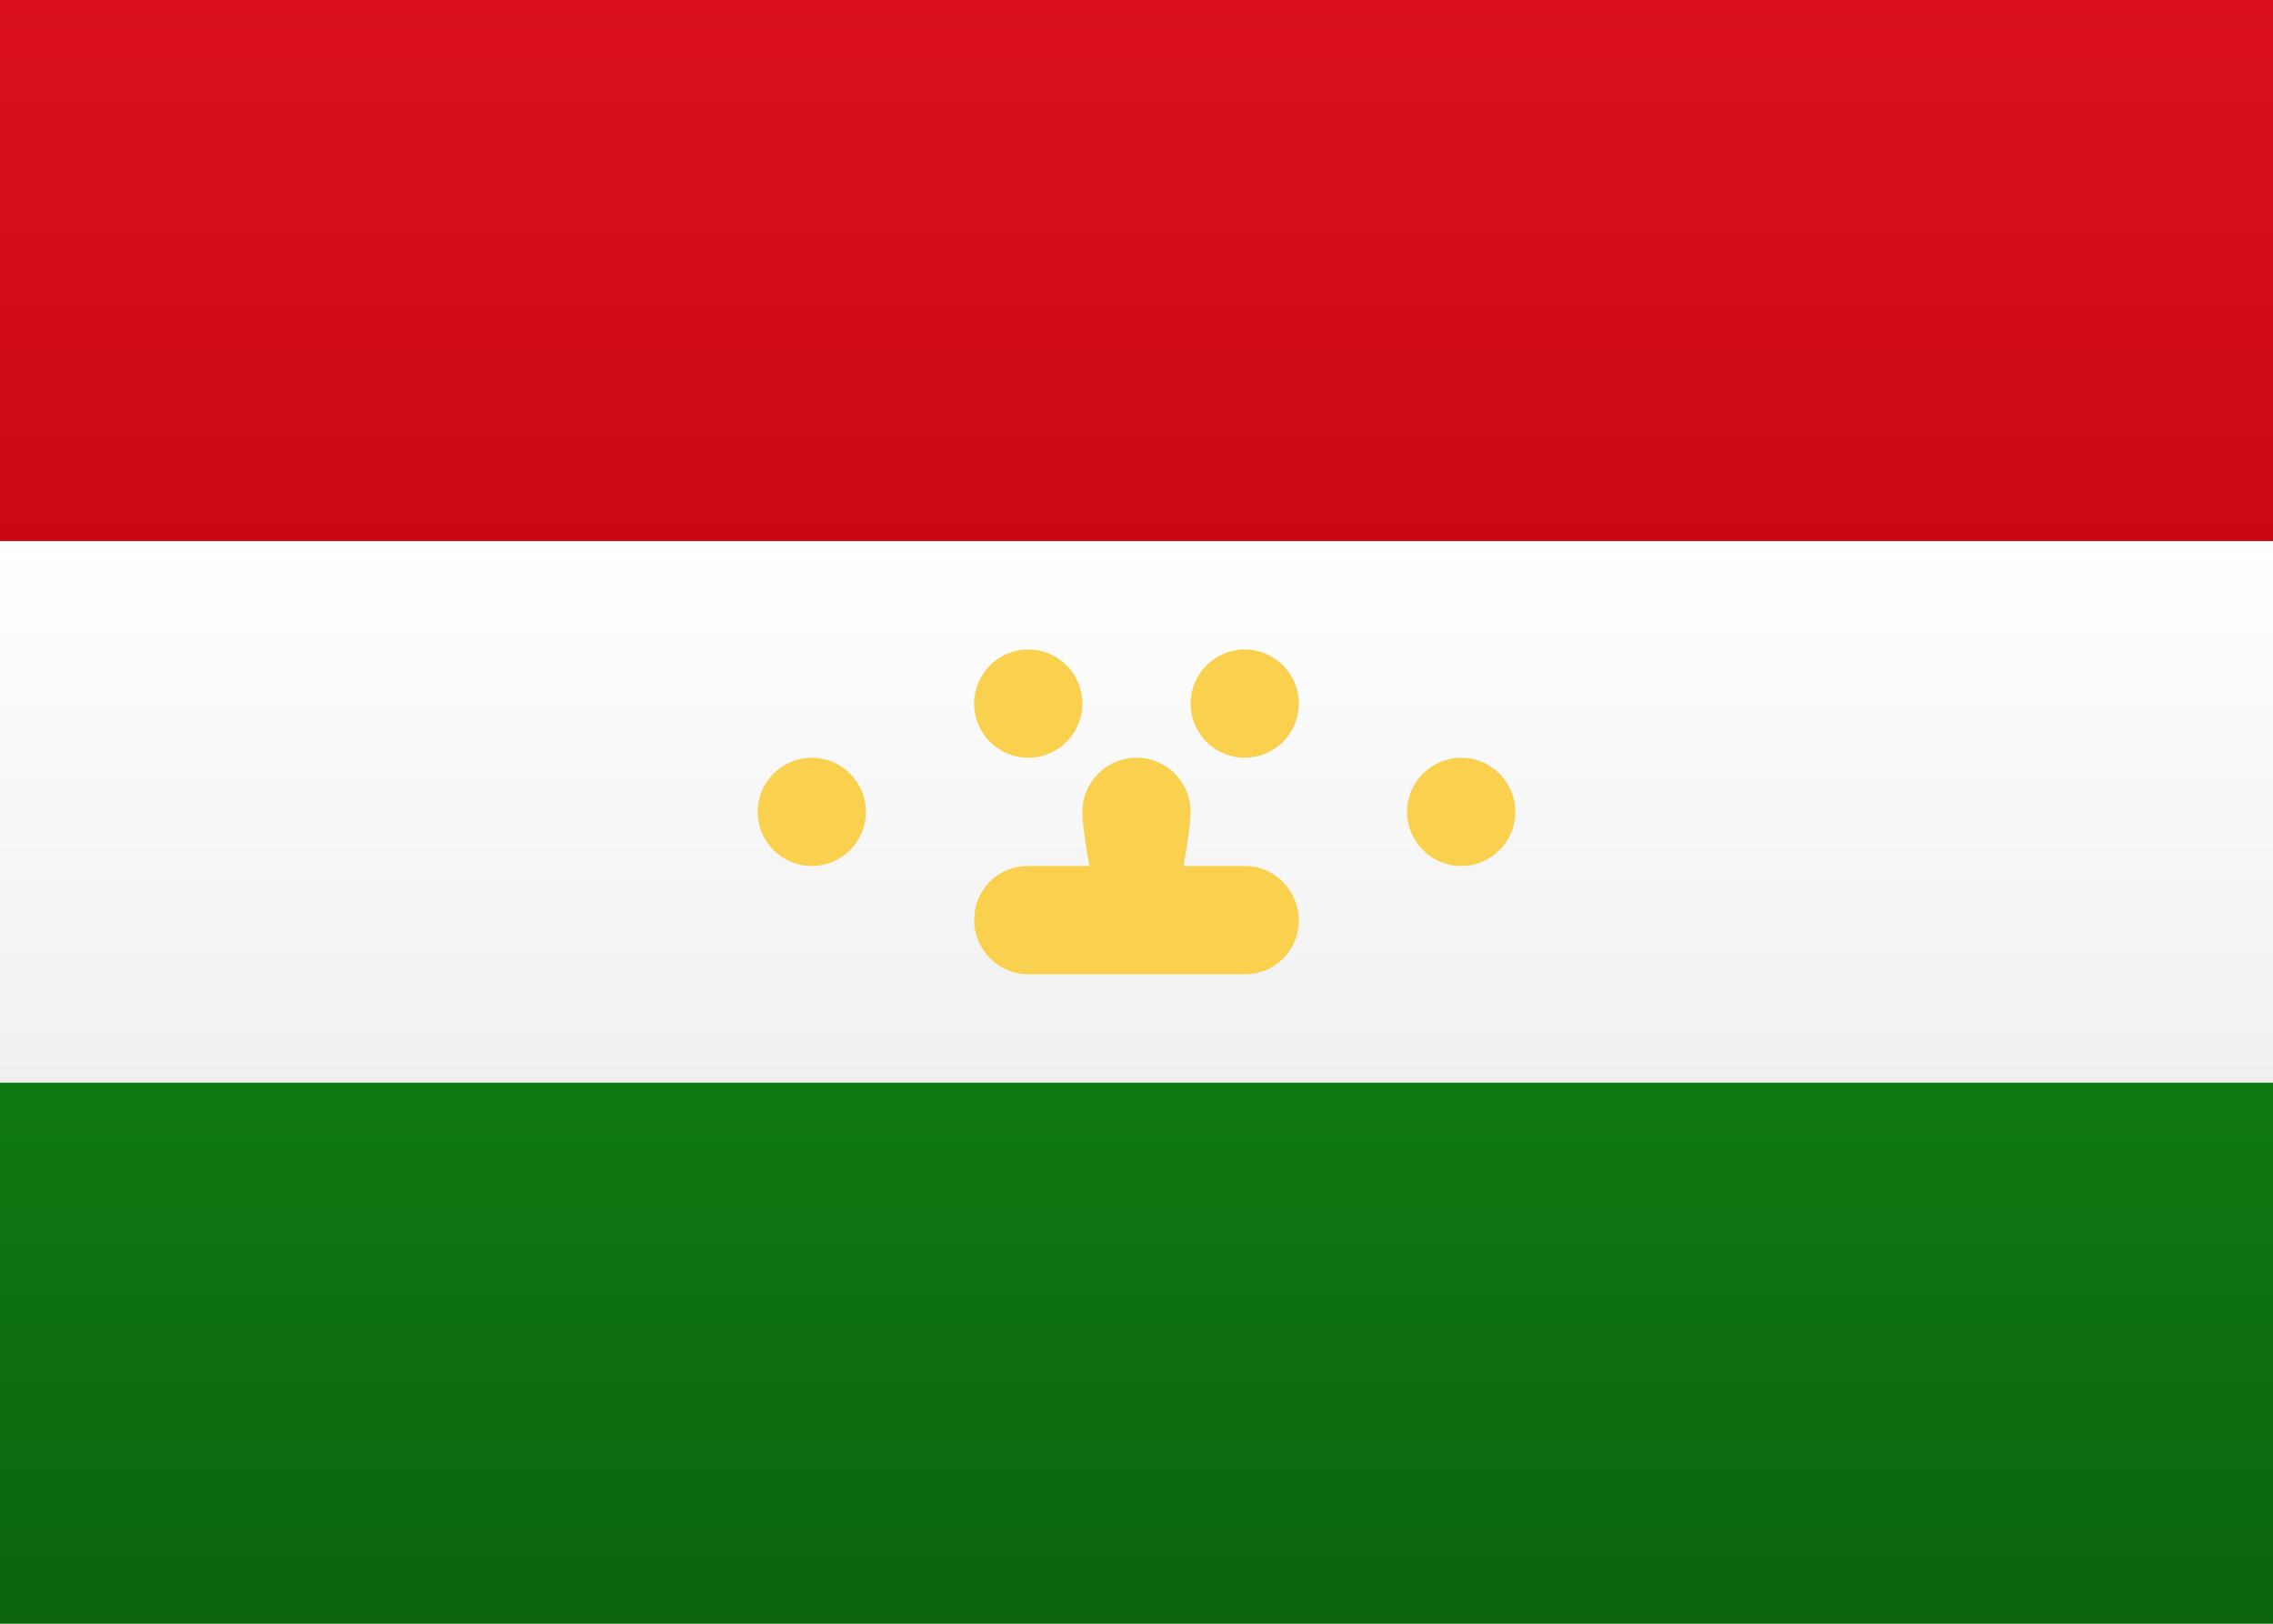
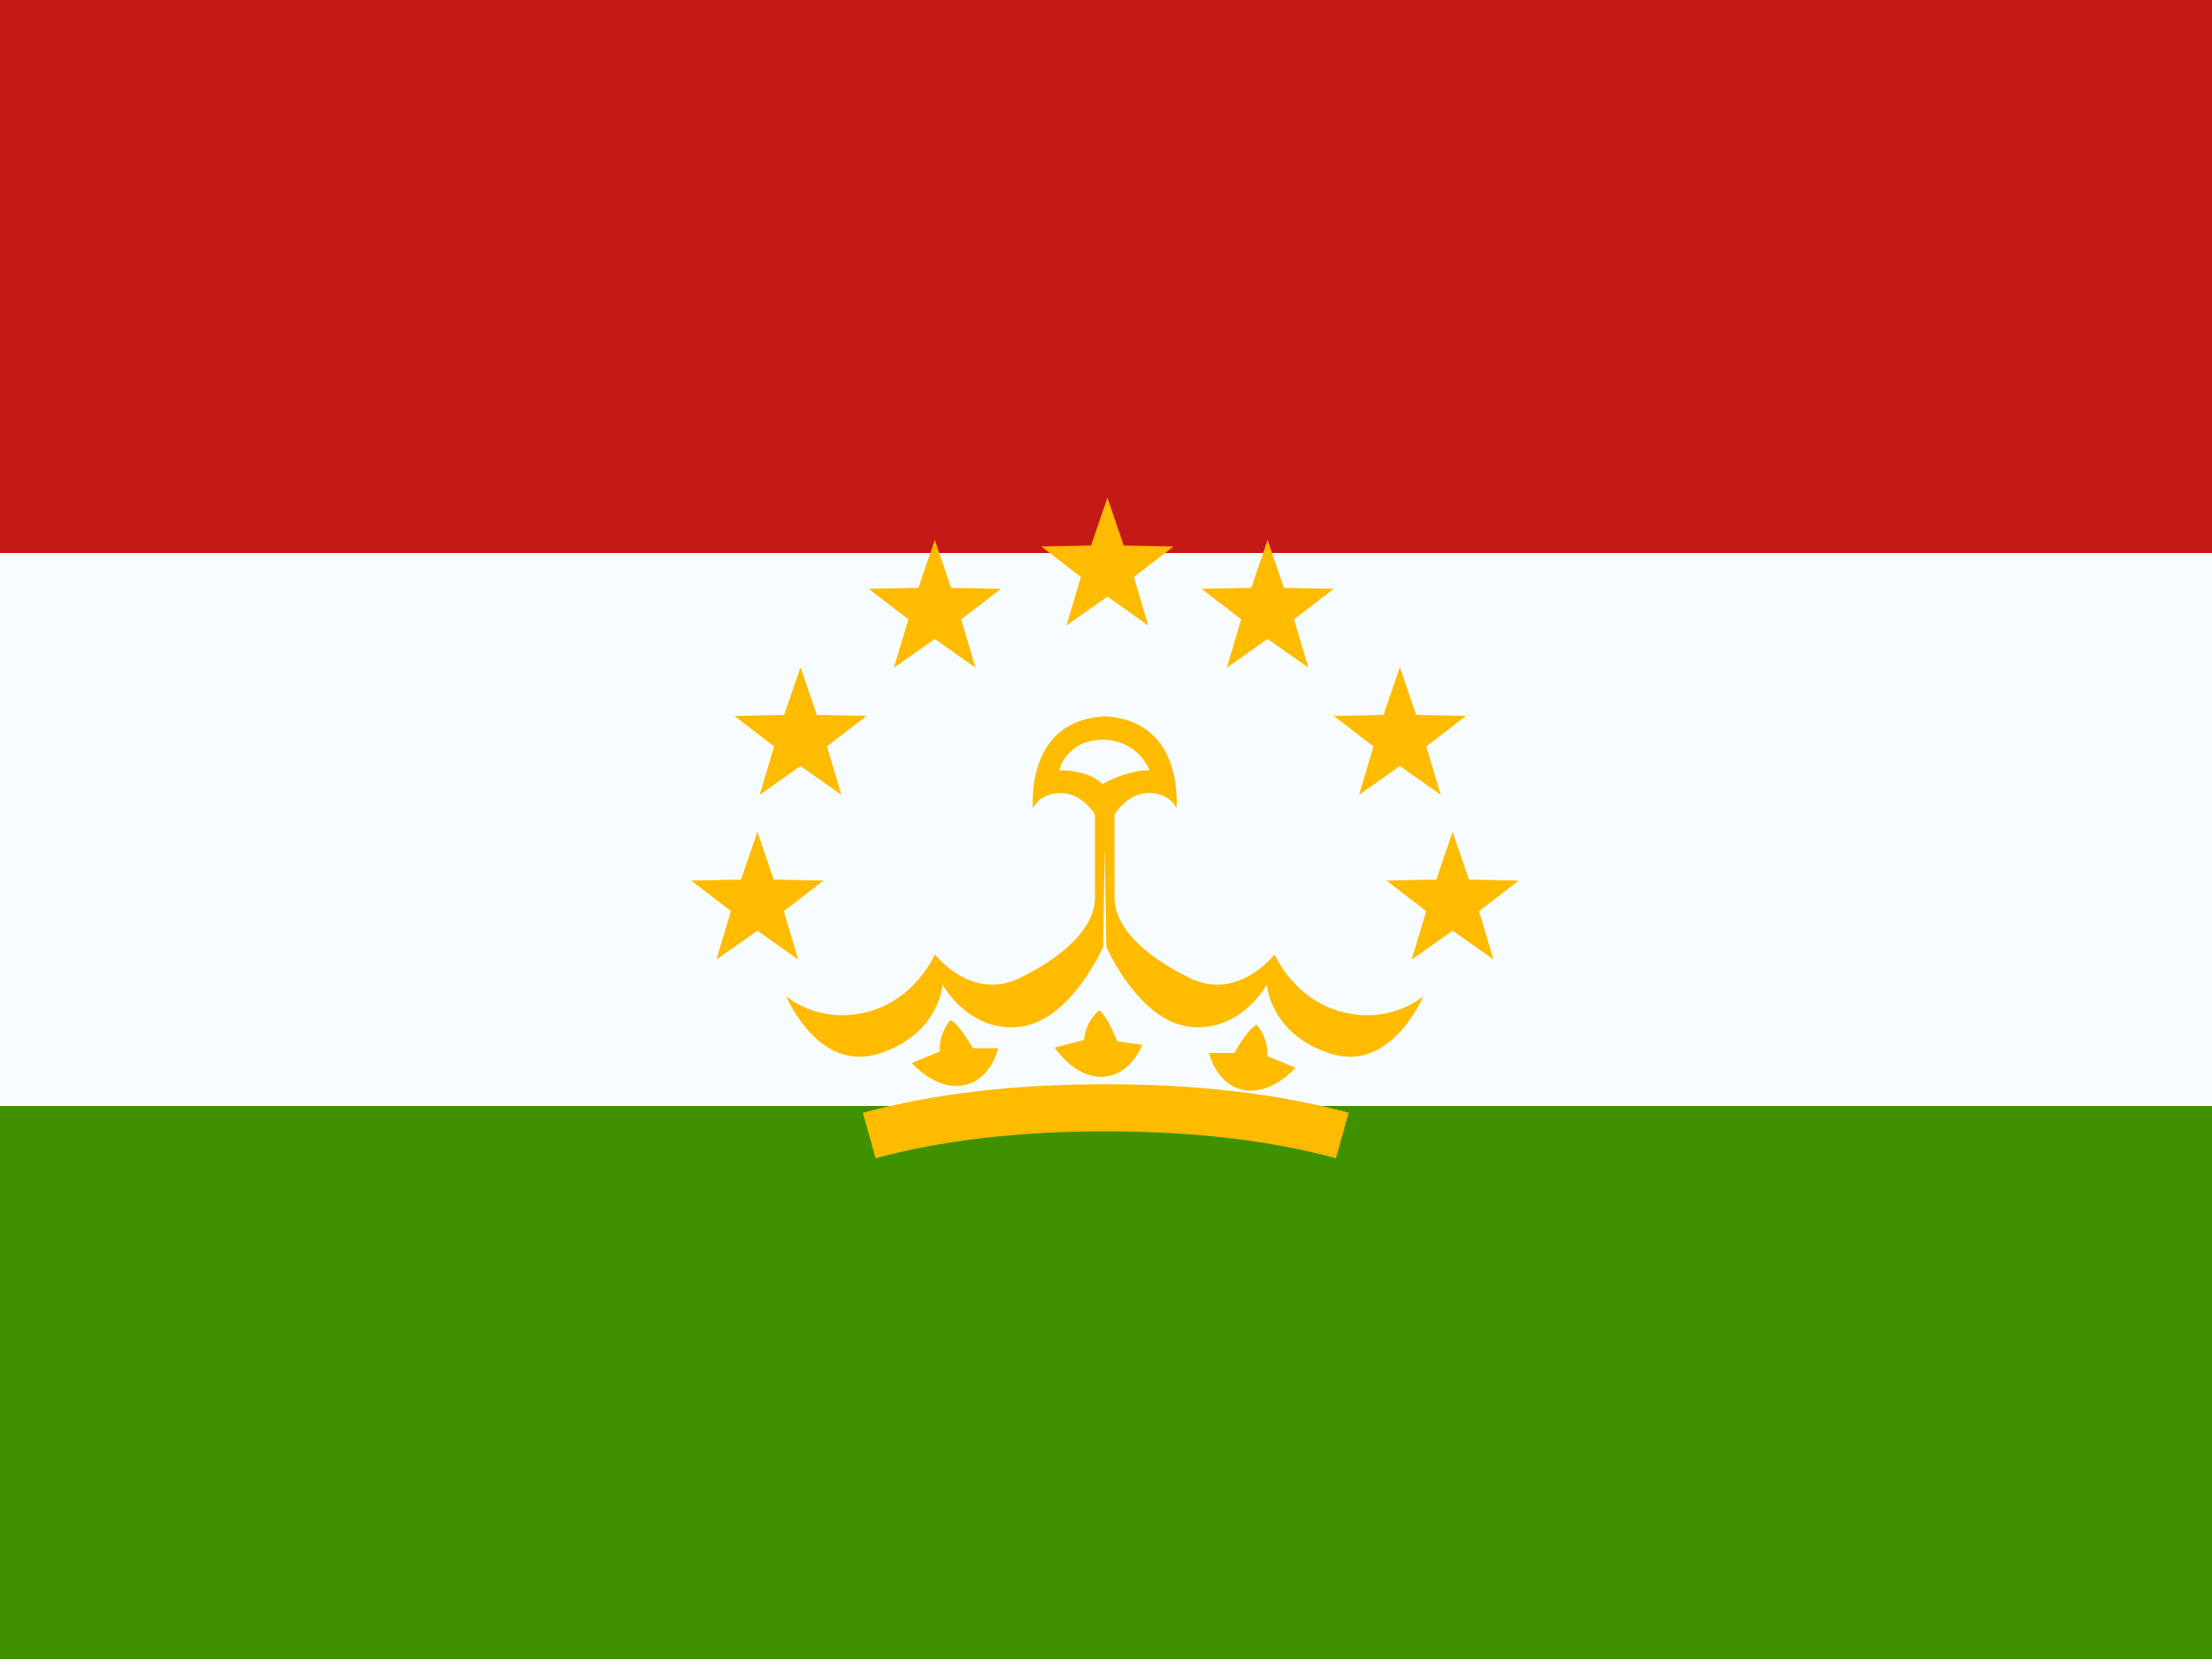
- <svg xmlns="http://www.w3.org/2000/svg" width="21px" height="15px" viewBox="0 0 21 15" version="1.1">
-   <defs>
-     <linearGradient x1="50%" y1="0%" x2="50%" y2="100%" id="linearGradient-1">
-       <stop stop-color="#FFFFFF" offset="0%" />
-       <stop stop-color="#F0F0F0" offset="100%" />
-     </linearGradient>
-     <linearGradient x1="50%" y1="0%" x2="50%" y2="100%" id="linearGradient-2">
-       <stop stop-color="#D9101C" offset="0%" />
-       <stop stop-color="#CA0814" offset="100%" />
-     </linearGradient>
-     <linearGradient x1="50%" y1="0%" x2="50%" y2="100%" id="linearGradient-3">
-       <stop stop-color="#0F7811" offset="0%" />
-       <stop stop-color="#0A650C" offset="100%" />
-     </linearGradient>
-   </defs>
-   <g id="Symbols" stroke="none" stroke-width="1" fill="none" fill-rule="evenodd">
-     <g id="TJ">
-       <rect id="FlagBackground" fill="url(#linearGradient-1)" x="0" y="0" width="21" height="15" />
-       <rect id="Rectangle-2" fill="url(#linearGradient-2)" x="0" y="0" width="21" height="5" />
-       <rect id="Rectangle-2" fill="url(#linearGradient-3)" x="0" y="10" width="21" height="5" />
-       <rect id="Rectangle-2-Copy-4" fill="url(#linearGradient-1)" x="0" y="5" width="21" height="5" />
-       <path d="M10.066,8 C10.024,7.783 10,7.59 10,7.5 C10,7.224 10.224,7 10.5,7 C10.776,7 11,7.224 11,7.5 C11,7.59 10.976,7.783 10.934,8 L11.505,8 C11.778,8 12,8.232 12,8.5 C12,8.776 11.784,9 11.505,9 L9.495,9 C9.222,9 9,8.768 9,8.5 C9,8.224 9.216,8 9.495,8 L10.066,8 L10.066,8 Z M9.5,7 C9.224,7 9,6.776 9,6.5 C9,6.224 9.224,6 9.5,6 C9.776,6 10,6.224 10,6.5 C10,6.776 9.776,7 9.5,7 Z M11.5,7 C11.224,7 11,6.776 11,6.5 C11,6.224 11.224,6 11.5,6 C11.776,6 12,6.224 12,6.5 C12,6.776 11.776,7 11.5,7 Z M13.5,8 C13.224,8 13,7.776 13,7.5 C13,7.224 13.224,7 13.5,7 C13.776,7 14,7.224 14,7.5 C14,7.776 13.776,8 13.5,8 Z M7.5,8 C7.224,8 7,7.776 7,7.5 C7,7.224 7.224,7 7.5,7 C7.776,7 8,7.224 8,7.5 C8,7.776 7.776,8 7.5,8 Z" id="Oval-36" fill="#FAD14E" />
-     </g>
+ <svg xmlns="http://www.w3.org/2000/svg" width="20" height="15" viewBox="0 0 20 15" fill="none">
+   <mask id="mask0_964_6977" style="mask-type:alpha" maskUnits="userSpaceOnUse" x="0" y="0" width="20" height="15">
+     <rect width="20" height="15" fill="white" />
+   </mask>
+   <g mask="url(#mask0_964_6977)">
+     <path fill-rule="evenodd" clip-rule="evenodd" d="M0 0H20V15H0V0Z" fill="#F7FCFF" />
+     <path fill-rule="evenodd" clip-rule="evenodd" d="M0 0V5H20V0H0Z" fill="#C51918" />
+     <path fill-rule="evenodd" clip-rule="evenodd" d="M0 10V15H20V10H0Z" fill="#409100" />
+     <path fill-rule="evenodd" clip-rule="evenodd" d="M10.013 5.394L9.643 5.655L9.773 5.217L9.415 4.941L9.865 4.932L10.013 4.5L10.16 4.932L10.61 4.941L10.252 5.217L10.382 5.655L10.013 5.394ZM8.452 5.777L8.082 6.038L8.213 5.6L7.854 5.324L8.304 5.315L8.452 4.883L8.6 5.315L9.05 5.324L8.691 5.6L8.821 6.038L8.452 5.777ZM6.869 7.187L7.238 6.926L7.608 7.187L7.477 6.749L7.836 6.473L7.386 6.464L7.238 6.032L7.09 6.464L6.64 6.473L6.999 6.749L6.869 7.187ZM6.848 8.415L6.478 8.676L6.609 8.238L6.25 7.962L6.7 7.953L6.848 7.521L6.996 7.953L7.446 7.962L7.087 8.238L7.217 8.676L6.848 8.415ZM12.764 8.676L13.134 8.415L13.504 8.676L13.373 8.238L13.732 7.962L13.282 7.953L13.134 7.521L12.986 7.953L12.536 7.962L12.895 8.238L12.764 8.676ZM12.657 6.926L12.288 7.187L12.418 6.749L12.059 6.473L12.509 6.464L12.657 6.032L12.805 6.464L13.255 6.473L12.896 6.749L13.027 7.187L12.657 6.926ZM11.092 6.038L11.461 5.777L11.831 6.038L11.7 5.6L12.059 5.324L11.609 5.315L11.461 4.883L11.314 5.315L10.864 5.324L11.222 5.6L11.092 6.038ZM7.917 10.472L7.802 10.061C8.439 9.889 9.171 9.803 9.998 9.803C10.824 9.803 11.556 9.889 12.194 10.061L12.079 10.472C11.481 10.31 10.787 10.229 9.998 10.229C9.208 10.229 8.515 10.31 7.917 10.472ZM8.707 9.814C8.452 9.857 8.244 9.611 8.244 9.611L8.497 9.507C8.489 9.332 8.594 9.223 8.594 9.223C8.679 9.263 8.796 9.478 8.796 9.478H9.025C9.025 9.478 8.961 9.771 8.707 9.814ZM11.713 9.654C11.713 9.654 11.505 9.899 11.25 9.856C10.996 9.813 10.932 9.52 10.932 9.52H11.161C11.161 9.52 11.277 9.305 11.363 9.266C11.363 9.266 11.468 9.374 11.46 9.549L11.713 9.654ZM9.966 9.736C9.708 9.743 9.536 9.471 9.536 9.471L9.801 9.403C9.817 9.228 9.937 9.136 9.937 9.136C10.016 9.186 10.101 9.415 10.101 9.415L10.328 9.447C10.328 9.447 10.224 9.728 9.966 9.736Z" fill="#FFBB00" />
+     <path fill-rule="evenodd" clip-rule="evenodd" d="M9.974 8.562C9.974 8.562 9.681 9.232 9.219 9.284C8.758 9.336 8.523 8.903 8.523 8.903C8.523 8.903 8.493 9.354 7.945 9.527C7.396 9.701 7.108 9.007 7.108 9.007C7.108 9.007 7.393 9.262 7.836 9.151C8.279 9.04 8.453 8.629 8.453 8.629C8.453 8.629 8.781 9.057 9.219 8.843C9.658 8.629 9.9 8.367 9.9 8.116V7.365C9.9 7.365 9.787 7.17 9.591 7.17C9.395 7.17 9.34 7.308 9.34 7.308C9.34 7.308 9.263 6.527 9.969 6.478L9.969 6.476L9.988 6.477L10.008 6.476L10.008 6.478C10.714 6.527 10.637 7.308 10.637 7.308C10.637 7.308 10.582 7.17 10.386 7.17C10.19 7.17 10.077 7.365 10.077 7.365V8.116C10.077 8.367 10.319 8.629 10.758 8.843C11.196 9.057 11.524 8.629 11.524 8.629C11.524 8.629 11.698 9.04 12.141 9.151C12.584 9.262 12.869 9.007 12.869 9.007C12.869 9.007 12.581 9.701 12.032 9.527C11.484 9.354 11.454 8.903 11.454 8.903C11.454 8.903 11.219 9.336 10.758 9.284C10.296 9.232 10.003 8.562 10.003 8.562L9.988 7.676L9.974 8.562ZM9.968 6.689C9.642 6.689 9.576 6.964 9.576 6.964C9.863 6.964 9.968 7.089 9.968 7.089C9.968 7.089 10.18 6.964 10.393 6.964C10.393 6.964 10.293 6.689 9.968 6.689Z" fill="#FFBB00" />
  </g>
</svg>
